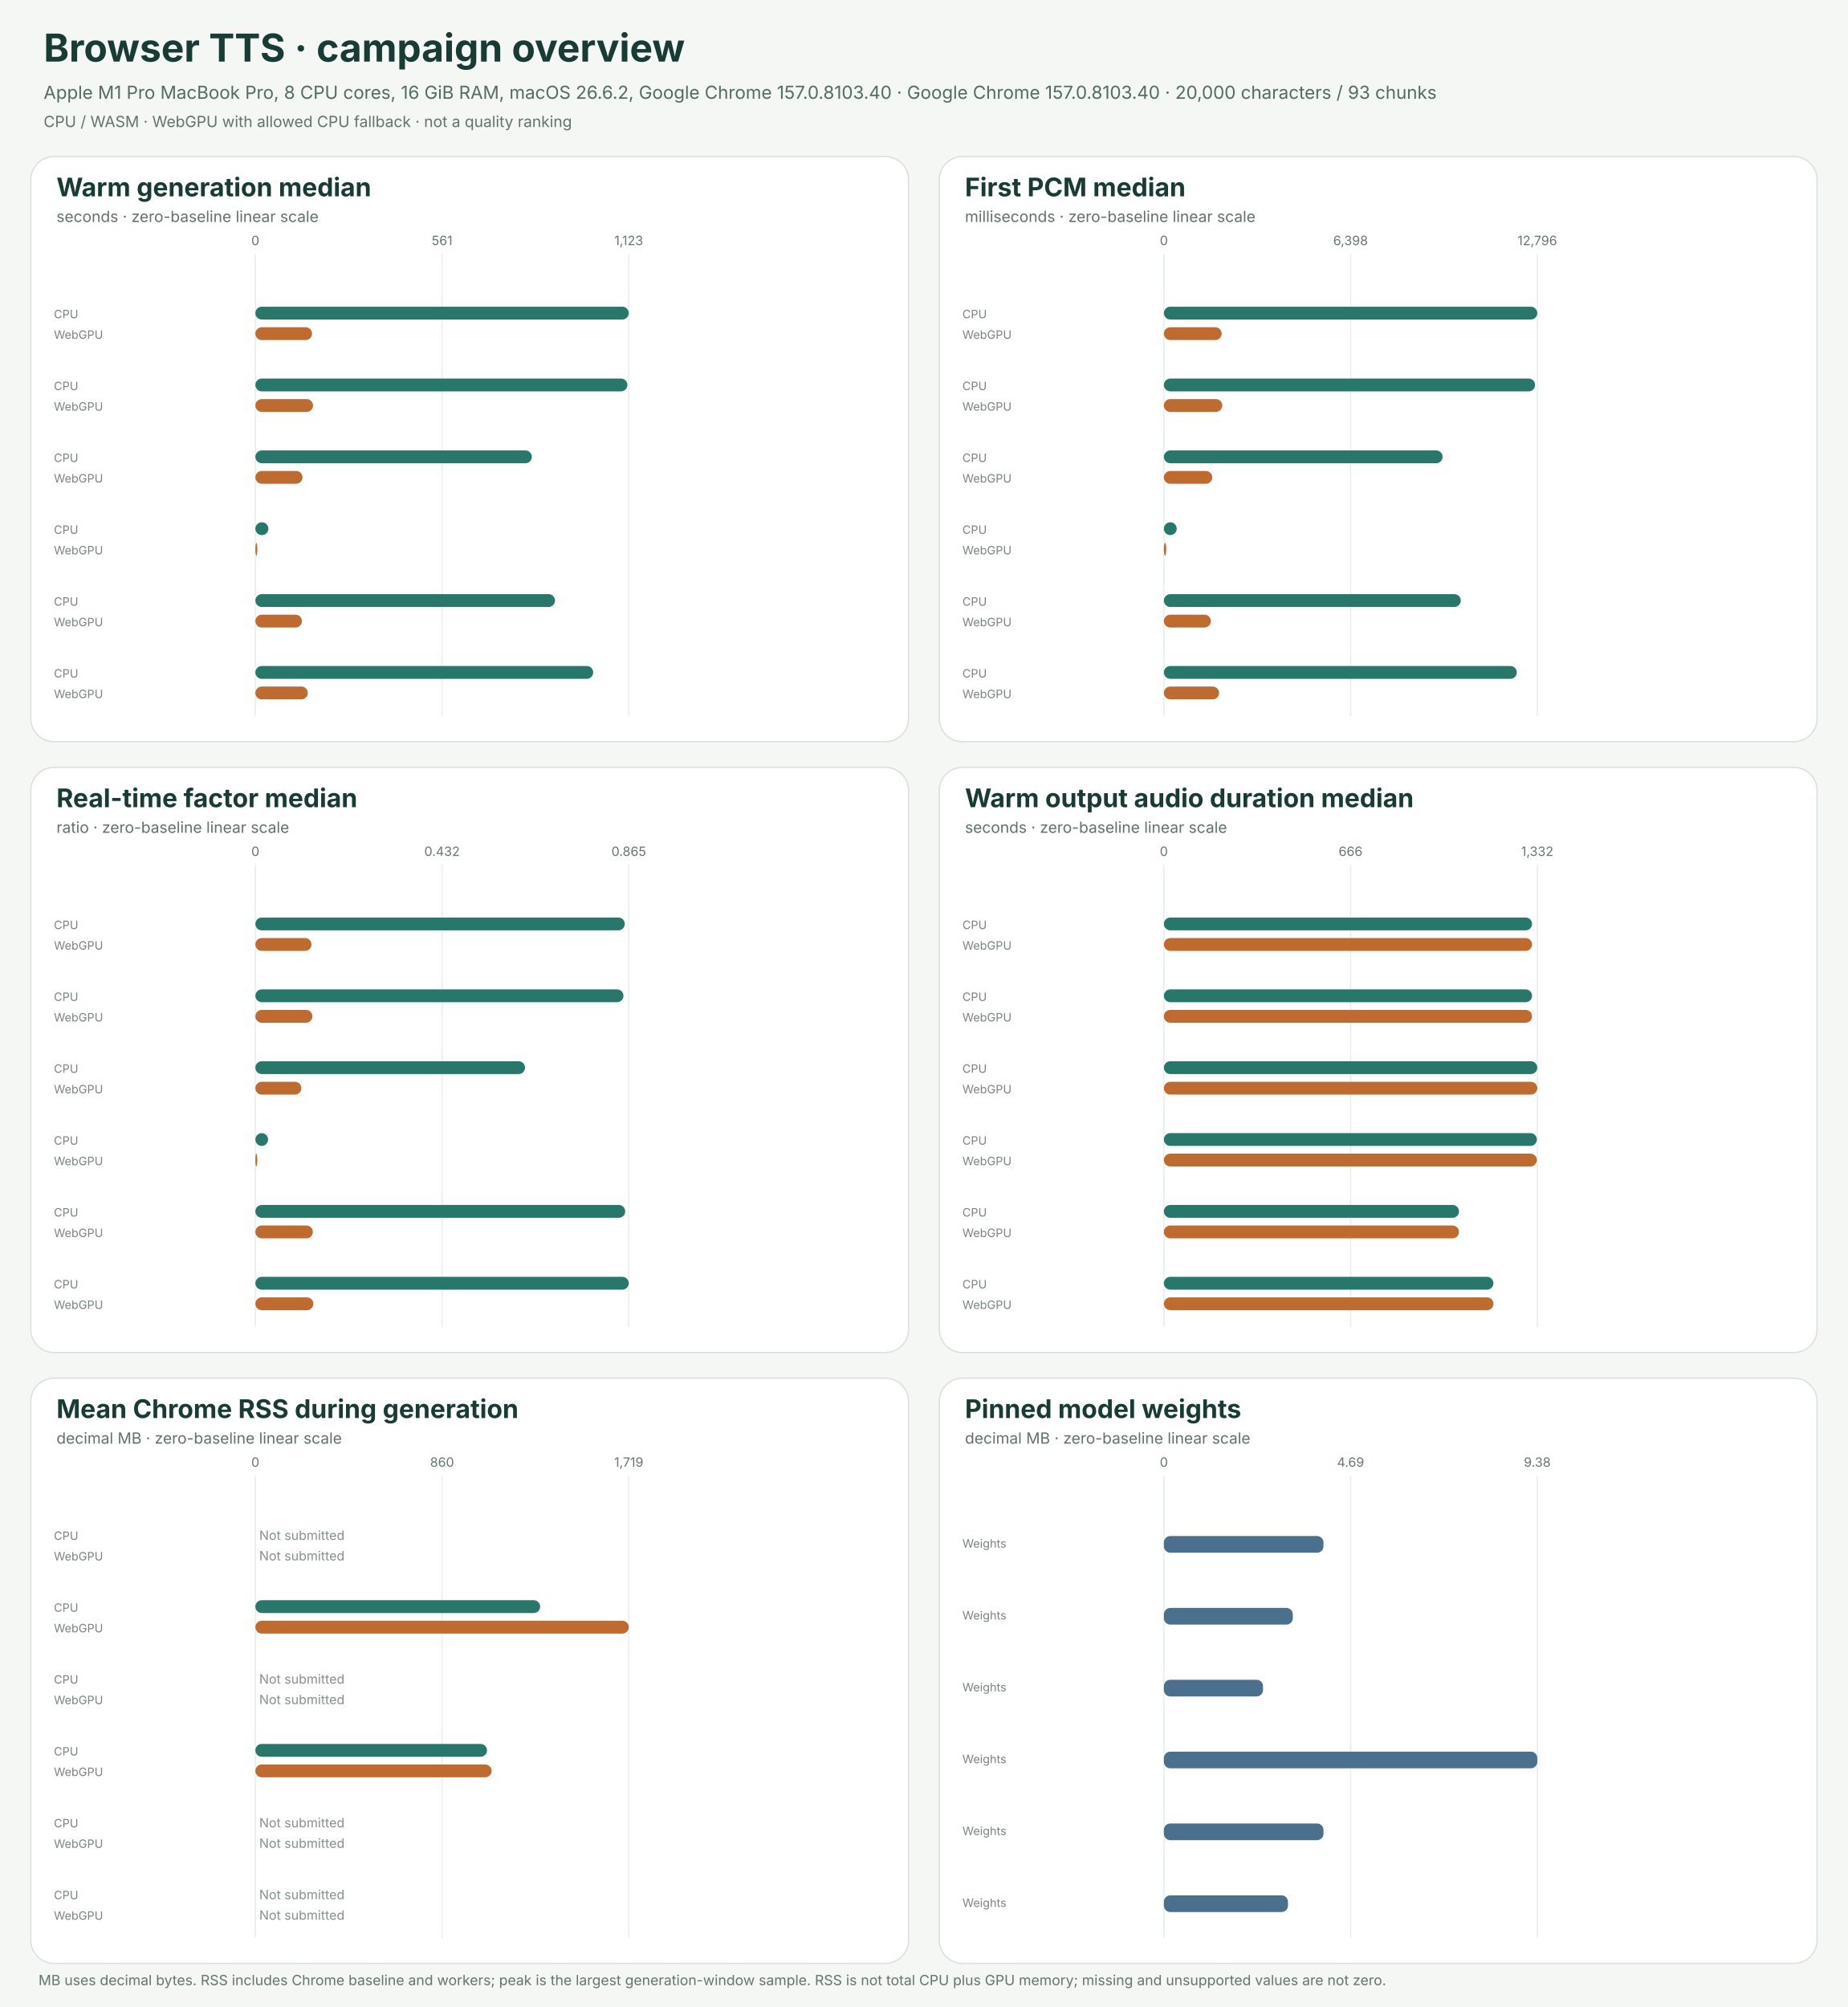
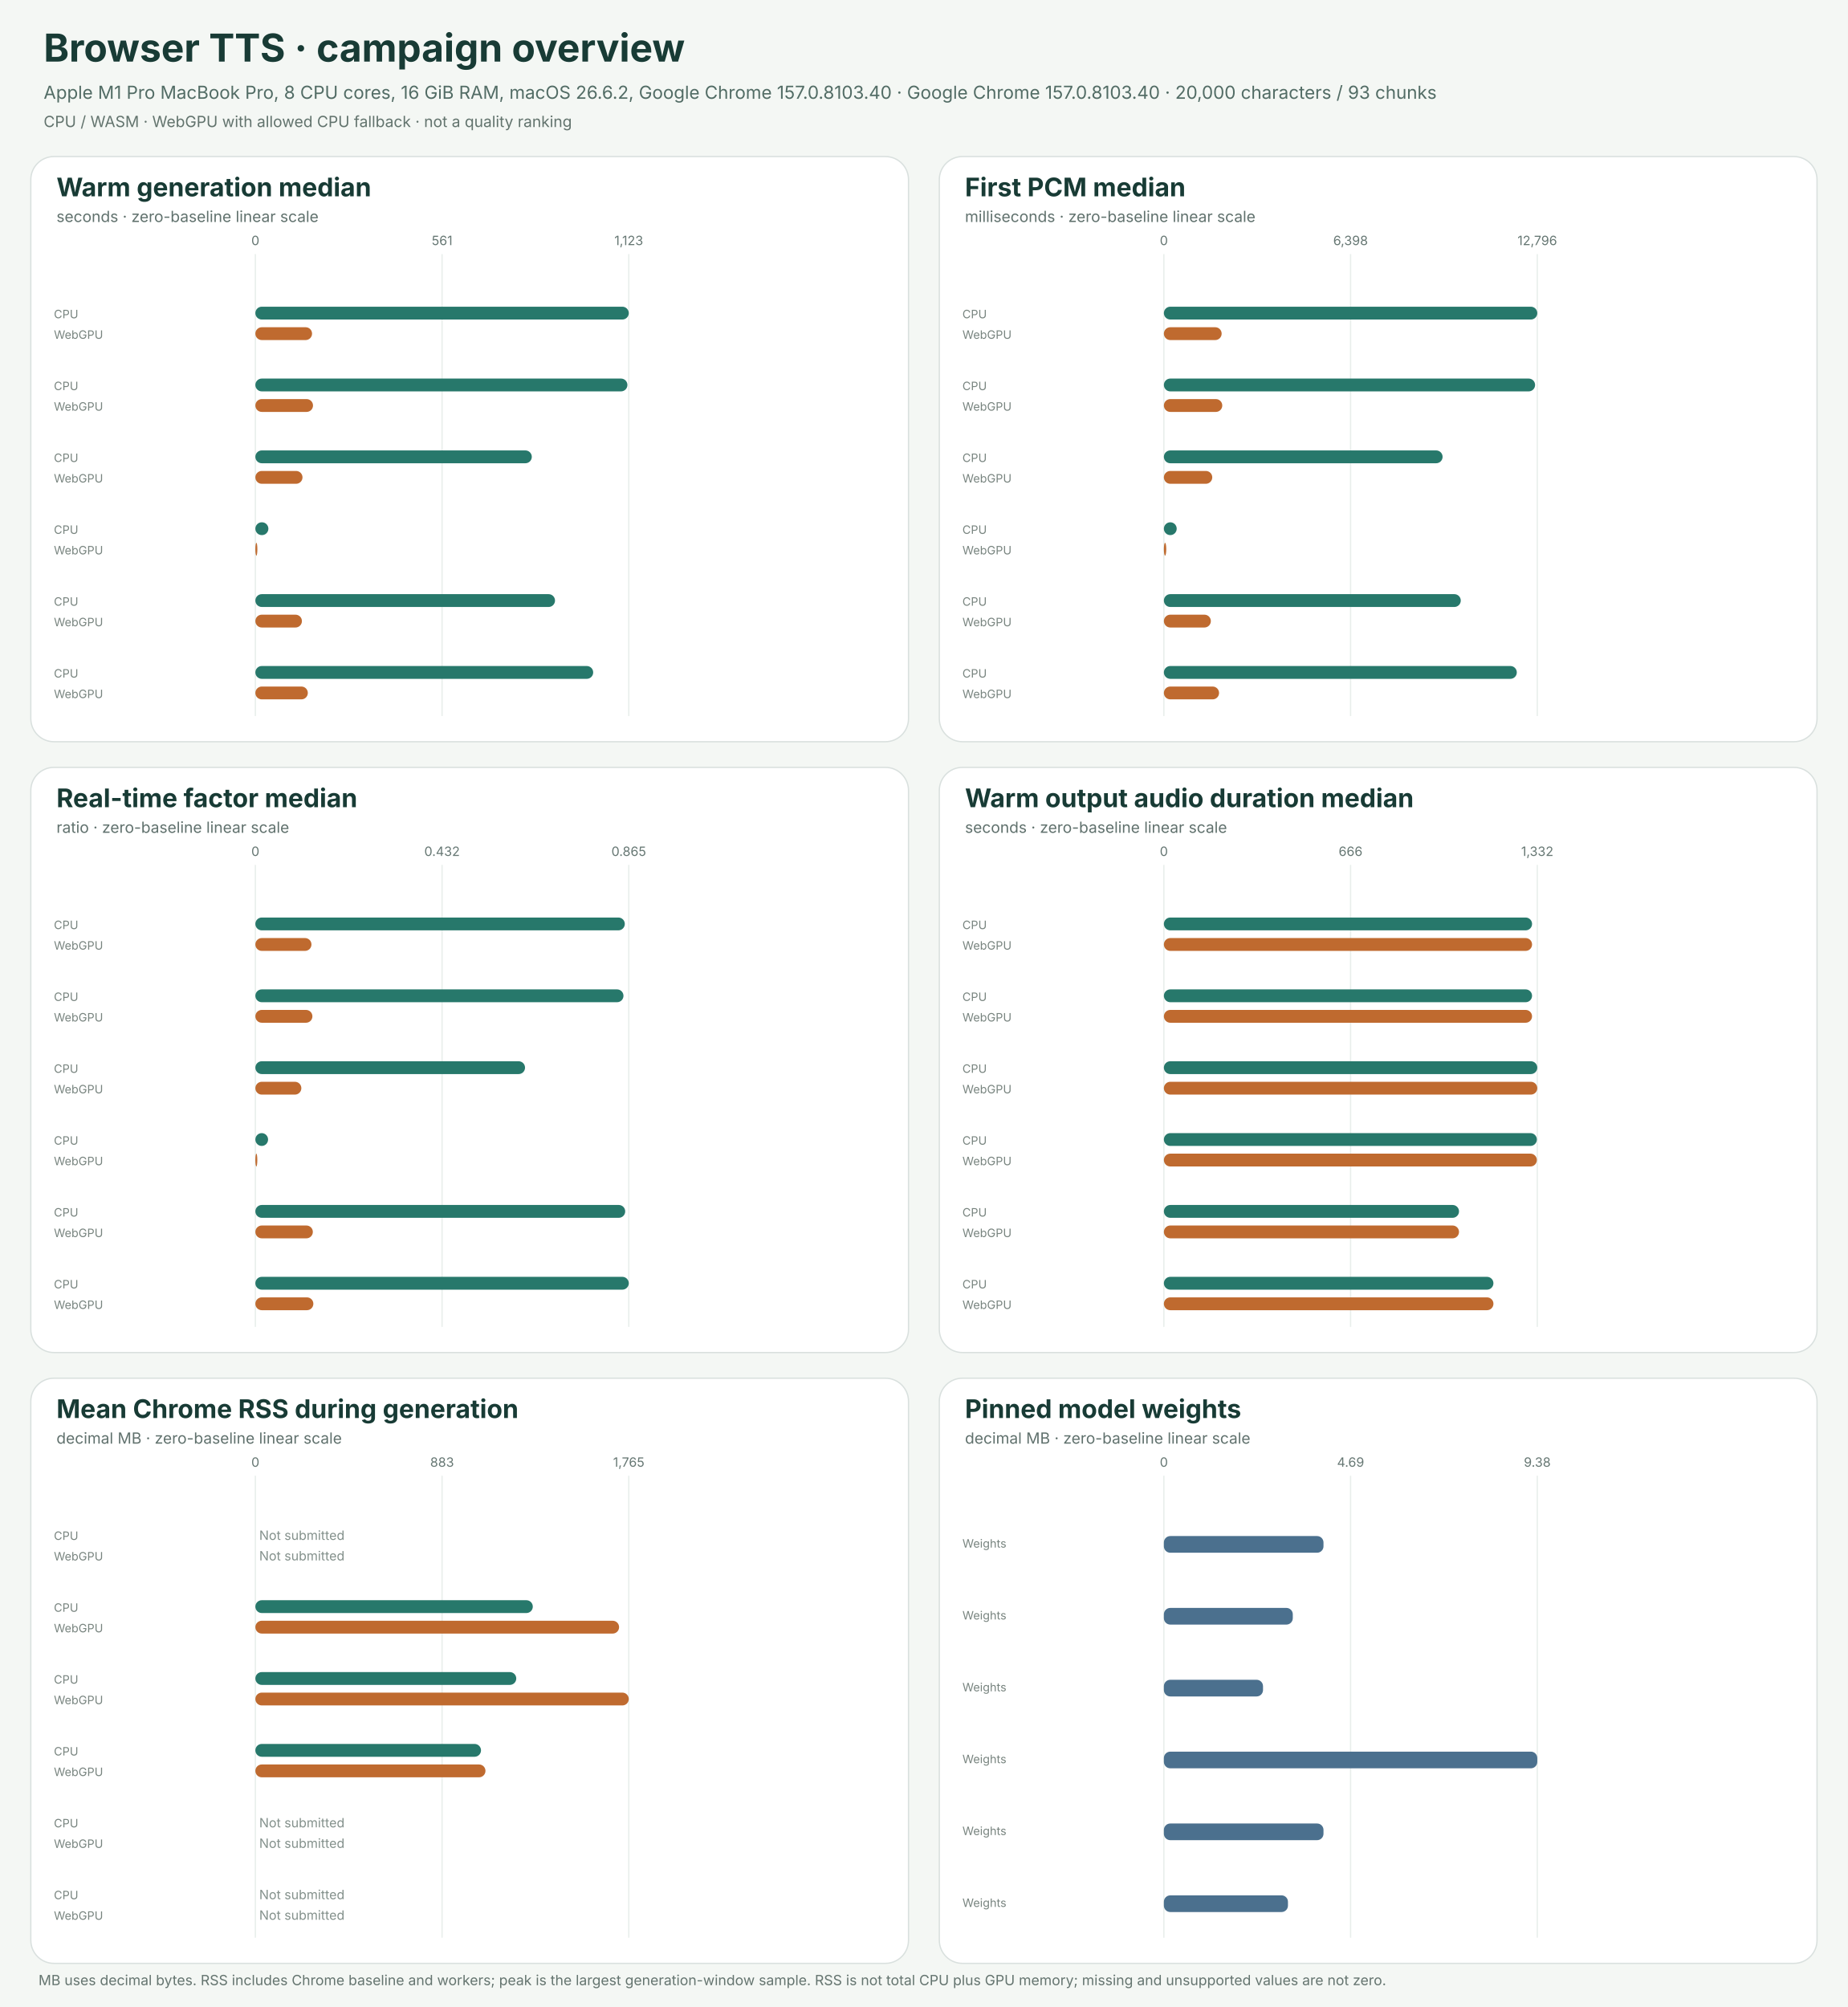
<svg xmlns="http://www.w3.org/2000/svg" width="1440" height="1564" viewBox="0 0 1440 1564" role="img" aria-labelledby="campaign-title campaign-desc">
  <rect width="100%" height="100%" fill="#f4f7f4" />
  <g font-family="system-ui,-apple-system,BlinkMacSystemFont,Segoe UI,sans-serif" fill="#183b35">
    <text x="34" y="48" font-size="30" font-weight="750">Browser TTS · campaign overview</text>
    <text x="34" y="77" font-size="14" fill="#526c65">Apple M1 Pro MacBook Pro, 8 CPU cores, 16 GiB RAM, macOS 26.6.2, Google Chrome 157.0.8103.40 · Google Chrome 157.0.8103.40 · 20,000 characters / 93 chunks</text>
    <text x="34" y="99" font-size="12" fill="#62736d">CPU / WASM · WebGPU with allowed CPU fallback · not a quality ranking</text>
    <g>
      <rect x="24" y="122" width="684" height="456" rx="18" fill="#ffffff" stroke="#d9e0de" />
      <text x="44" y="153" font-size="20" font-weight="700" fill="#183b35">Warm generation median</text>
      <text x="44" y="173" font-size="12" fill="#60716d">seconds · zero-baseline linear scale</text>
      <path d="M199 198V558" stroke="#e8eeeb" />
      <text x="199" y="191" text-anchor="middle" font-size="10" fill="#667773">0</text>
      <path d="M344.5 198V558" stroke="#e8eeeb" />
      <text x="344.5" y="191" text-anchor="middle" font-size="10" fill="#667773">561</text>
      <path d="M490 198V558" stroke="#e8eeeb" />
      <text x="490" y="191" text-anchor="middle" font-size="10" fill="#667773">1,123</text>
      <text x="42" y="232" font-size="12" font-weight="600" fill="#243f39" />
      <text x="42" y="248" font-size="9" fill="#78847f">CPU</text>
      <rect x="199" y="239" width="291.00" height="10" rx="5" fill="#27786b" />
      <text x="498" y="248" font-size="10" fill="#263d37" />
      <text x="42" y="264" font-size="9" fill="#78847f">WebGPU</text>
      <rect x="199" y="255" width="44.19" height="10" rx="5" fill="#bf6a2f" />
      <text x="498" y="264" font-size="10" fill="#263d37" />
      <text x="42" y="288" font-size="12" font-weight="600" fill="#243f39" />
      <text x="42" y="304" font-size="9" fill="#78847f">CPU</text>
      <rect x="199" y="295" width="289.94" height="10" rx="5" fill="#27786b" />
      <text x="498" y="304" font-size="10" fill="#263d37" />
      <text x="42" y="320" font-size="9" fill="#78847f">WebGPU</text>
      <rect x="199" y="311" width="44.93" height="10" rx="5" fill="#bf6a2f" />
      <text x="498" y="320" font-size="10" fill="#263d37" />
      <text x="42" y="344" font-size="12" font-weight="600" fill="#243f39" />
      <text x="42" y="360" font-size="9" fill="#78847f">CPU</text>
      <rect x="199" y="351" width="215.43" height="10" rx="5" fill="#27786b" />
      <text x="498" y="360" font-size="10" fill="#263d37" />
      <text x="42" y="376" font-size="9" fill="#78847f">WebGPU</text>
      <rect x="199" y="367" width="36.74" height="10" rx="5" fill="#bf6a2f" />
      <text x="498" y="376" font-size="10" fill="#263d37" />
      <text x="42" y="400" font-size="12" font-weight="600" fill="#243f39" />
      <text x="42" y="416" font-size="9" fill="#78847f">CPU</text>
      <rect x="199" y="407" width="10.15" height="10" rx="5" fill="#27786b" />
      <text x="498" y="416" font-size="10" fill="#263d37" />
      <text x="42" y="432" font-size="9" fill="#78847f">WebGPU</text>
      <rect x="199" y="423" width="1.57" height="10" rx="5" fill="#bf6a2f" />
      <text x="498" y="432" font-size="10" fill="#263d37" />
      <text x="42" y="456" font-size="12" font-weight="600" fill="#243f39" />
      <text x="42" y="472" font-size="9" fill="#78847f">CPU</text>
      <rect x="199" y="463" width="233.52" height="10" rx="5" fill="#27786b" />
      <text x="498" y="472" font-size="10" fill="#263d37" />
      <text x="42" y="488" font-size="9" fill="#78847f">WebGPU</text>
      <rect x="199" y="479" width="36.29" height="10" rx="5" fill="#bf6a2f" />
      <text x="498" y="488" font-size="10" fill="#263d37" />
      <text x="42" y="512" font-size="12" font-weight="600" fill="#243f39" />
      <text x="42" y="528" font-size="9" fill="#78847f">CPU</text>
      <rect x="199" y="519" width="263.27" height="10" rx="5" fill="#27786b" />
      <text x="498" y="528" font-size="10" fill="#263d37" />
      <text x="42" y="544" font-size="9" fill="#78847f">WebGPU</text>
      <rect x="199" y="535" width="40.89" height="10" rx="5" fill="#bf6a2f" />
      <text x="498" y="544" font-size="10" fill="#263d37" />
    </g>
    <g>
      <rect x="732" y="122" width="684" height="456" rx="18" fill="#ffffff" stroke="#d9e0de" />
      <text x="752" y="153" font-size="20" font-weight="700" fill="#183b35">First PCM median</text>
      <text x="752" y="173" font-size="12" fill="#60716d">milliseconds · zero-baseline linear scale</text>
      <path d="M907 198V558" stroke="#e8eeeb" />
      <text x="907" y="191" text-anchor="middle" font-size="10" fill="#667773">0</text>
      <path d="M1052.5 198V558" stroke="#e8eeeb" />
      <text x="1052.5" y="191" text-anchor="middle" font-size="10" fill="#667773">6,398</text>
      <path d="M1198 198V558" stroke="#e8eeeb" />
      <text x="1198" y="191" text-anchor="middle" font-size="10" fill="#667773">12,796</text>
      <text x="750" y="232" font-size="12" font-weight="600" fill="#243f39" />
      <text x="750" y="248" font-size="9" fill="#78847f">CPU</text>
      <rect x="907" y="239" width="291.00" height="10" rx="5" fill="#27786b" />
      <text x="1206" y="248" font-size="10" fill="#263d37" />
      <text x="750" y="264" font-size="9" fill="#78847f">WebGPU</text>
      <rect x="907" y="255" width="45.03" height="10" rx="5" fill="#bf6a2f" />
      <text x="1206" y="264" font-size="10" fill="#263d37" />
      <text x="750" y="288" font-size="12" font-weight="600" fill="#243f39" />
      <text x="750" y="304" font-size="9" fill="#78847f">CPU</text>
      <rect x="907" y="295" width="289.29" height="10" rx="5" fill="#27786b" />
      <text x="1206" y="304" font-size="10" fill="#263d37" />
      <text x="750" y="320" font-size="9" fill="#78847f">WebGPU</text>
      <rect x="907" y="311" width="45.51" height="10" rx="5" fill="#bf6a2f" />
      <text x="1206" y="320" font-size="10" fill="#263d37" />
      <text x="750" y="344" font-size="12" font-weight="600" fill="#243f39" />
      <text x="750" y="360" font-size="9" fill="#78847f">CPU</text>
      <rect x="907" y="351" width="217.20" height="10" rx="5" fill="#27786b" />
      <text x="1206" y="360" font-size="10" fill="#263d37" />
      <text x="750" y="376" font-size="9" fill="#78847f">WebGPU</text>
      <rect x="907" y="367" width="37.71" height="10" rx="5" fill="#bf6a2f" />
      <text x="1206" y="376" font-size="10" fill="#263d37" />
      <text x="750" y="400" font-size="12" font-weight="600" fill="#243f39" />
      <text x="750" y="416" font-size="9" fill="#78847f">CPU</text>
      <rect x="907" y="407" width="10.00" height="10" rx="5" fill="#27786b" />
      <text x="1206" y="416" font-size="10" fill="#263d37" />
      <text x="750" y="432" font-size="9" fill="#78847f">WebGPU</text>
      <rect x="907" y="423" width="1.86" height="10" rx="5" fill="#bf6a2f" />
      <text x="1206" y="432" font-size="10" fill="#263d37" />
      <text x="750" y="456" font-size="12" font-weight="600" fill="#243f39" />
      <text x="750" y="472" font-size="9" fill="#78847f">CPU</text>
      <rect x="907" y="463" width="231.37" height="10" rx="5" fill="#27786b" />
      <text x="1206" y="472" font-size="10" fill="#263d37" />
      <text x="750" y="488" font-size="9" fill="#78847f">WebGPU</text>
      <rect x="907" y="479" width="36.61" height="10" rx="5" fill="#bf6a2f" />
      <text x="1206" y="488" font-size="10" fill="#263d37" />
      <text x="750" y="512" font-size="12" font-weight="600" fill="#243f39" />
      <text x="750" y="528" font-size="9" fill="#78847f">CPU</text>
      <rect x="907" y="519" width="275.04" height="10" rx="5" fill="#27786b" />
      <text x="1206" y="528" font-size="10" fill="#263d37" />
      <text x="750" y="544" font-size="9" fill="#78847f">WebGPU</text>
      <rect x="907" y="535" width="43.01" height="10" rx="5" fill="#bf6a2f" />
      <text x="1206" y="544" font-size="10" fill="#263d37" />
    </g>
    <g>
      <rect x="24" y="598" width="684" height="456" rx="18" fill="#ffffff" stroke="#d9e0de" />
      <text x="44" y="629" font-size="20" font-weight="700" fill="#183b35">Real-time factor median</text>
      <text x="44" y="649" font-size="12" fill="#60716d">ratio · zero-baseline linear scale</text>
      <path d="M199 674V1034" stroke="#e8eeeb" />
      <text x="199" y="667" text-anchor="middle" font-size="10" fill="#667773">0</text>
      <path d="M344.5 674V1034" stroke="#e8eeeb" />
      <text x="344.5" y="667" text-anchor="middle" font-size="10" fill="#667773">0.432</text>
      <path d="M490 674V1034" stroke="#e8eeeb" />
      <text x="490" y="667" text-anchor="middle" font-size="10" fill="#667773">0.865</text>
      <text x="42" y="708" font-size="12" font-weight="600" fill="#243f39" />
      <text x="42" y="724" font-size="9" fill="#78847f">CPU</text>
      <rect x="199" y="715" width="287.91" height="10" rx="5" fill="#27786b" />
      <text x="498" y="724" font-size="10" fill="#263d37" />
      <text x="42" y="740" font-size="9" fill="#78847f">WebGPU</text>
      <rect x="199" y="731" width="43.72" height="10" rx="5" fill="#bf6a2f" />
      <text x="498" y="740" font-size="10" fill="#263d37" />
      <text x="42" y="764" font-size="12" font-weight="600" fill="#243f39" />
      <text x="42" y="780" font-size="9" fill="#78847f">CPU</text>
      <rect x="199" y="771" width="286.87" height="10" rx="5" fill="#27786b" />
      <text x="498" y="780" font-size="10" fill="#263d37" />
      <text x="42" y="796" font-size="9" fill="#78847f">WebGPU</text>
      <rect x="199" y="787" width="44.46" height="10" rx="5" fill="#bf6a2f" />
      <text x="498" y="796" font-size="10" fill="#263d37" />
      <text x="42" y="820" font-size="12" font-weight="600" fill="#243f39" />
      <text x="42" y="836" font-size="9" fill="#78847f">CPU</text>
      <rect x="199" y="827" width="210.16" height="10" rx="5" fill="#27786b" />
      <text x="498" y="836" font-size="10" fill="#263d37" />
      <text x="42" y="852" font-size="9" fill="#78847f">WebGPU</text>
      <rect x="199" y="843" width="35.84" height="10" rx="5" fill="#bf6a2f" />
      <text x="498" y="852" font-size="10" fill="#263d37" />
      <text x="42" y="876" font-size="12" font-weight="600" fill="#243f39" />
      <text x="42" y="892" font-size="9" fill="#78847f">CPU</text>
      <rect x="199" y="883" width="9.91" height="10" rx="5" fill="#27786b" />
      <text x="498" y="892" font-size="10" fill="#263d37" />
      <text x="42" y="908" font-size="9" fill="#78847f">WebGPU</text>
      <rect x="199" y="899" width="1.53" height="10" rx="5" fill="#bf6a2f" />
      <text x="498" y="908" font-size="10" fill="#263d37" />
      <text x="42" y="932" font-size="12" font-weight="600" fill="#243f39" />
      <text x="42" y="948" font-size="9" fill="#78847f">CPU</text>
      <rect x="199" y="939" width="288.22" height="10" rx="5" fill="#27786b" />
      <text x="498" y="948" font-size="10" fill="#263d37" />
      <text x="42" y="964" font-size="9" fill="#78847f">WebGPU</text>
      <rect x="199" y="955" width="44.80" height="10" rx="5" fill="#bf6a2f" />
      <text x="498" y="964" font-size="10" fill="#263d37" />
      <text x="42" y="988" font-size="12" font-weight="600" fill="#243f39" />
      <text x="42" y="1004" font-size="9" fill="#78847f">CPU</text>
      <rect x="199" y="995" width="291.00" height="10" rx="5" fill="#27786b" />
      <text x="498" y="1004" font-size="10" fill="#263d37" />
      <text x="42" y="1020" font-size="9" fill="#78847f">WebGPU</text>
      <rect x="199" y="1011" width="45.20" height="10" rx="5" fill="#bf6a2f" />
      <text x="498" y="1020" font-size="10" fill="#263d37" />
    </g>
    <g>
      <rect x="732" y="598" width="684" height="456" rx="18" fill="#ffffff" stroke="#d9e0de" />
      <text x="752" y="629" font-size="20" font-weight="700" fill="#183b35">Warm output audio duration median</text>
      <text x="752" y="649" font-size="12" fill="#60716d">seconds · zero-baseline linear scale</text>
      <path d="M907 674V1034" stroke="#e8eeeb" />
      <text x="907" y="667" text-anchor="middle" font-size="10" fill="#667773">0</text>
      <path d="M1052.5 674V1034" stroke="#e8eeeb" />
      <text x="1052.5" y="667" text-anchor="middle" font-size="10" fill="#667773">666</text>
      <path d="M1198 674V1034" stroke="#e8eeeb" />
      <text x="1198" y="667" text-anchor="middle" font-size="10" fill="#667773">1,332</text>
      <text x="750" y="708" font-size="12" font-weight="600" fill="#243f39" />
      <text x="750" y="724" font-size="9" fill="#78847f">CPU</text>
      <rect x="907" y="715" width="286.93" height="10" rx="5" fill="#27786b" />
      <text x="1206" y="724" font-size="10" fill="#263d37" />
      <text x="750" y="740" font-size="9" fill="#78847f">WebGPU</text>
      <rect x="907" y="731" width="286.93" height="10" rx="5" fill="#bf6a2f" />
      <text x="1206" y="740" font-size="10" fill="#263d37" />
      <text x="750" y="764" font-size="12" font-weight="600" fill="#243f39" />
      <text x="750" y="780" font-size="9" fill="#78847f">CPU</text>
      <rect x="907" y="771" width="286.92" height="10" rx="5" fill="#27786b" />
      <text x="1206" y="780" font-size="10" fill="#263d37" />
      <text x="750" y="796" font-size="9" fill="#78847f">WebGPU</text>
      <rect x="907" y="787" width="286.91" height="10" rx="5" fill="#bf6a2f" />
      <text x="1206" y="796" font-size="10" fill="#263d37" />
      <text x="750" y="820" font-size="12" font-weight="600" fill="#243f39" />
      <text x="750" y="836" font-size="9" fill="#78847f">CPU</text>
      <rect x="907" y="827" width="291.00" height="10" rx="5" fill="#27786b" />
      <text x="1206" y="836" font-size="10" fill="#263d37" />
      <text x="750" y="852" font-size="9" fill="#78847f">WebGPU</text>
      <rect x="907" y="843" width="291.00" height="10" rx="5" fill="#bf6a2f" />
      <text x="1206" y="852" font-size="10" fill="#263d37" />
      <text x="750" y="876" font-size="12" font-weight="600" fill="#243f39" />
      <text x="750" y="892" font-size="9" fill="#78847f">CPU</text>
      <rect x="907" y="883" width="290.67" height="10" rx="5" fill="#27786b" />
      <text x="1206" y="892" font-size="10" fill="#263d37" />
      <text x="750" y="908" font-size="9" fill="#78847f">WebGPU</text>
      <rect x="907" y="899" width="290.67" height="10" rx="5" fill="#bf6a2f" />
      <text x="1206" y="908" font-size="10" fill="#263d37" />
      <text x="750" y="932" font-size="12" font-weight="600" fill="#243f39" />
      <text x="750" y="948" font-size="9" fill="#78847f">CPU</text>
      <rect x="907" y="939" width="230.00" height="10" rx="5" fill="#27786b" />
      <text x="1206" y="948" font-size="10" fill="#263d37" />
      <text x="750" y="964" font-size="9" fill="#78847f">WebGPU</text>
      <rect x="907" y="955" width="230.00" height="10" rx="5" fill="#bf6a2f" />
      <text x="1206" y="964" font-size="10" fill="#263d37" />
      <text x="750" y="988" font-size="12" font-weight="600" fill="#243f39" />
      <text x="750" y="1004" font-size="9" fill="#78847f">CPU</text>
      <rect x="907" y="995" width="256.82" height="10" rx="5" fill="#27786b" />
      <text x="1206" y="1004" font-size="10" fill="#263d37" />
      <text x="750" y="1020" font-size="9" fill="#78847f">WebGPU</text>
      <rect x="907" y="1011" width="256.83" height="10" rx="5" fill="#bf6a2f" />
      <text x="1206" y="1020" font-size="10" fill="#263d37" />
    </g>
    <g>
      <rect x="24" y="1074" width="684" height="456" rx="18" fill="#ffffff" stroke="#d9e0de" />
      <text x="44" y="1105" font-size="20" font-weight="700" fill="#183b35">Mean Chrome RSS during generation</text>
      <text x="44" y="1125" font-size="12" fill="#60716d">decimal MB · zero-baseline linear scale</text>
      <path d="M199 1150V1510" stroke="#e8eeeb" />
      <text x="199" y="1143" text-anchor="middle" font-size="10" fill="#667773">0</text>
      <path d="M344.5 1150V1510" stroke="#e8eeeb" />
-       <text x="344.5" y="1143" text-anchor="middle" font-size="10" fill="#667773">860</text>
+       <text x="344.5" y="1143" text-anchor="middle" font-size="10" fill="#667773">883</text>
      <path d="M490 1150V1510" stroke="#e8eeeb" />
-       <text x="490" y="1143" text-anchor="middle" font-size="10" fill="#667773">1,719</text>
+       <text x="490" y="1143" text-anchor="middle" font-size="10" fill="#667773">1,765</text>
      <text x="42" y="1184" font-size="12" font-weight="600" fill="#243f39" />
      <text x="42" y="1200" font-size="9" fill="#78847f">CPU</text>
      <text x="202" y="1200" font-size="10" fill="#83908b">Not submitted</text>
      <text x="42" y="1216" font-size="9" fill="#78847f">WebGPU</text>
      <text x="202" y="1216" font-size="10" fill="#83908b">Not submitted</text>
      <text x="42" y="1240" font-size="12" font-weight="600" fill="#243f39" />
      <text x="42" y="1256" font-size="9" fill="#78847f">CPU</text>
-       <rect x="199" y="1247" width="221.96" height="10" rx="5" fill="#27786b" />
+       <rect x="199" y="1247" width="216.21" height="10" rx="5" fill="#27786b" />
      <text x="498" y="1256" font-size="10" fill="#263d37" />
      <text x="42" y="1272" font-size="9" fill="#78847f">WebGPU</text>
-       <rect x="199" y="1263" width="291.00" height="10" rx="5" fill="#bf6a2f" />
+       <rect x="199" y="1263" width="283.46" height="10" rx="5" fill="#bf6a2f" />
      <text x="498" y="1272" font-size="10" fill="#263d37" />
      <text x="42" y="1296" font-size="12" font-weight="600" fill="#243f39" />
      <text x="42" y="1312" font-size="9" fill="#78847f">CPU</text>
-       <text x="202" y="1312" font-size="10" fill="#83908b">Not submitted</text>
+       <rect x="199" y="1303" width="203.32" height="10" rx="5" fill="#27786b" />
+       <text x="498" y="1312" font-size="10" fill="#263d37" />
      <text x="42" y="1328" font-size="9" fill="#78847f">WebGPU</text>
-       <text x="202" y="1328" font-size="10" fill="#83908b">Not submitted</text>
+       <rect x="199" y="1319" width="291.00" height="10" rx="5" fill="#bf6a2f" />
+       <text x="498" y="1328" font-size="10" fill="#263d37" />
      <text x="42" y="1352" font-size="12" font-weight="600" fill="#243f39" />
      <text x="42" y="1368" font-size="9" fill="#78847f">CPU</text>
-       <rect x="199" y="1359" width="180.53" height="10" rx="5" fill="#27786b" />
+       <rect x="199" y="1359" width="175.85" height="10" rx="5" fill="#27786b" />
      <text x="498" y="1368" font-size="10" fill="#263d37" />
      <text x="42" y="1384" font-size="9" fill="#78847f">WebGPU</text>
-       <rect x="199" y="1375" width="184.10" height="10" rx="5" fill="#bf6a2f" />
+       <rect x="199" y="1375" width="179.33" height="10" rx="5" fill="#bf6a2f" />
      <text x="498" y="1384" font-size="10" fill="#263d37" />
      <text x="42" y="1408" font-size="12" font-weight="600" fill="#243f39" />
      <text x="42" y="1424" font-size="9" fill="#78847f">CPU</text>
      <text x="202" y="1424" font-size="10" fill="#83908b">Not submitted</text>
      <text x="42" y="1440" font-size="9" fill="#78847f">WebGPU</text>
      <text x="202" y="1440" font-size="10" fill="#83908b">Not submitted</text>
      <text x="42" y="1464" font-size="12" font-weight="600" fill="#243f39" />
      <text x="42" y="1480" font-size="9" fill="#78847f">CPU</text>
      <text x="202" y="1480" font-size="10" fill="#83908b">Not submitted</text>
      <text x="42" y="1496" font-size="9" fill="#78847f">WebGPU</text>
      <text x="202" y="1496" font-size="10" fill="#83908b">Not submitted</text>
    </g>
    <g>
      <rect x="732" y="1074" width="684" height="456" rx="18" fill="#ffffff" stroke="#d9e0de" />
      <text x="752" y="1105" font-size="20" font-weight="700" fill="#183b35">Pinned model weights</text>
      <text x="752" y="1125" font-size="12" fill="#60716d">decimal MB · zero-baseline linear scale</text>
      <path d="M907 1150V1510" stroke="#e8eeeb" />
      <text x="907" y="1143" text-anchor="middle" font-size="10" fill="#667773">0</text>
      <path d="M1052.5 1150V1510" stroke="#e8eeeb" />
      <text x="1052.5" y="1143" text-anchor="middle" font-size="10" fill="#667773">4.69</text>
      <path d="M1198 1150V1510" stroke="#e8eeeb" />
      <text x="1198" y="1143" text-anchor="middle" font-size="10" fill="#667773">9.38</text>
      <text x="750" y="1184" font-size="12" font-weight="600" fill="#243f39" />
      <text x="750" y="1206" font-size="9" fill="#78847f">Weights</text>
      <rect x="907" y="1197" width="124.39" height="13" rx="5" fill="#4b708e" />
      <text x="1206" y="1206" font-size="10" fill="#263d37" />
      <text x="750" y="1240" font-size="12" font-weight="600" fill="#243f39" />
      <text x="750" y="1262" font-size="9" fill="#78847f">Weights</text>
      <rect x="907" y="1253" width="100.47" height="13" rx="5" fill="#4b708e" />
      <text x="1206" y="1262" font-size="10" fill="#263d37" />
      <text x="750" y="1296" font-size="12" font-weight="600" fill="#243f39" />
      <text x="750" y="1318" font-size="9" fill="#78847f">Weights</text>
      <rect x="907" y="1309" width="77.26" height="13" rx="5" fill="#4b708e" />
      <text x="1206" y="1318" font-size="10" fill="#263d37" />
      <text x="750" y="1352" font-size="12" font-weight="600" fill="#243f39" />
      <text x="750" y="1374" font-size="9" fill="#78847f">Weights</text>
      <rect x="907" y="1365" width="291.00" height="13" rx="5" fill="#4b708e" />
      <text x="1206" y="1374" font-size="10" fill="#263d37" />
      <text x="750" y="1408" font-size="12" font-weight="600" fill="#243f39" />
      <text x="750" y="1430" font-size="9" fill="#78847f">Weights</text>
      <rect x="907" y="1421" width="124.39" height="13" rx="5" fill="#4b708e" />
      <text x="1206" y="1430" font-size="10" fill="#263d37" />
      <text x="750" y="1464" font-size="12" font-weight="600" fill="#243f39" />
      <text x="750" y="1486" font-size="9" fill="#78847f">Weights</text>
      <rect x="907" y="1477" width="96.70" height="13" rx="5" fill="#4b708e" />
      <text x="1206" y="1486" font-size="10" fill="#263d37" />
    </g>
    <text x="30" y="1547" font-size="11" fill="#64746f">MB uses decimal bytes. RSS includes Chrome baseline and workers; peak is the largest generation-window sample. RSS is not total CPU plus GPU memory; missing and unsupported values are not zero.</text>
  </g>
</svg>
